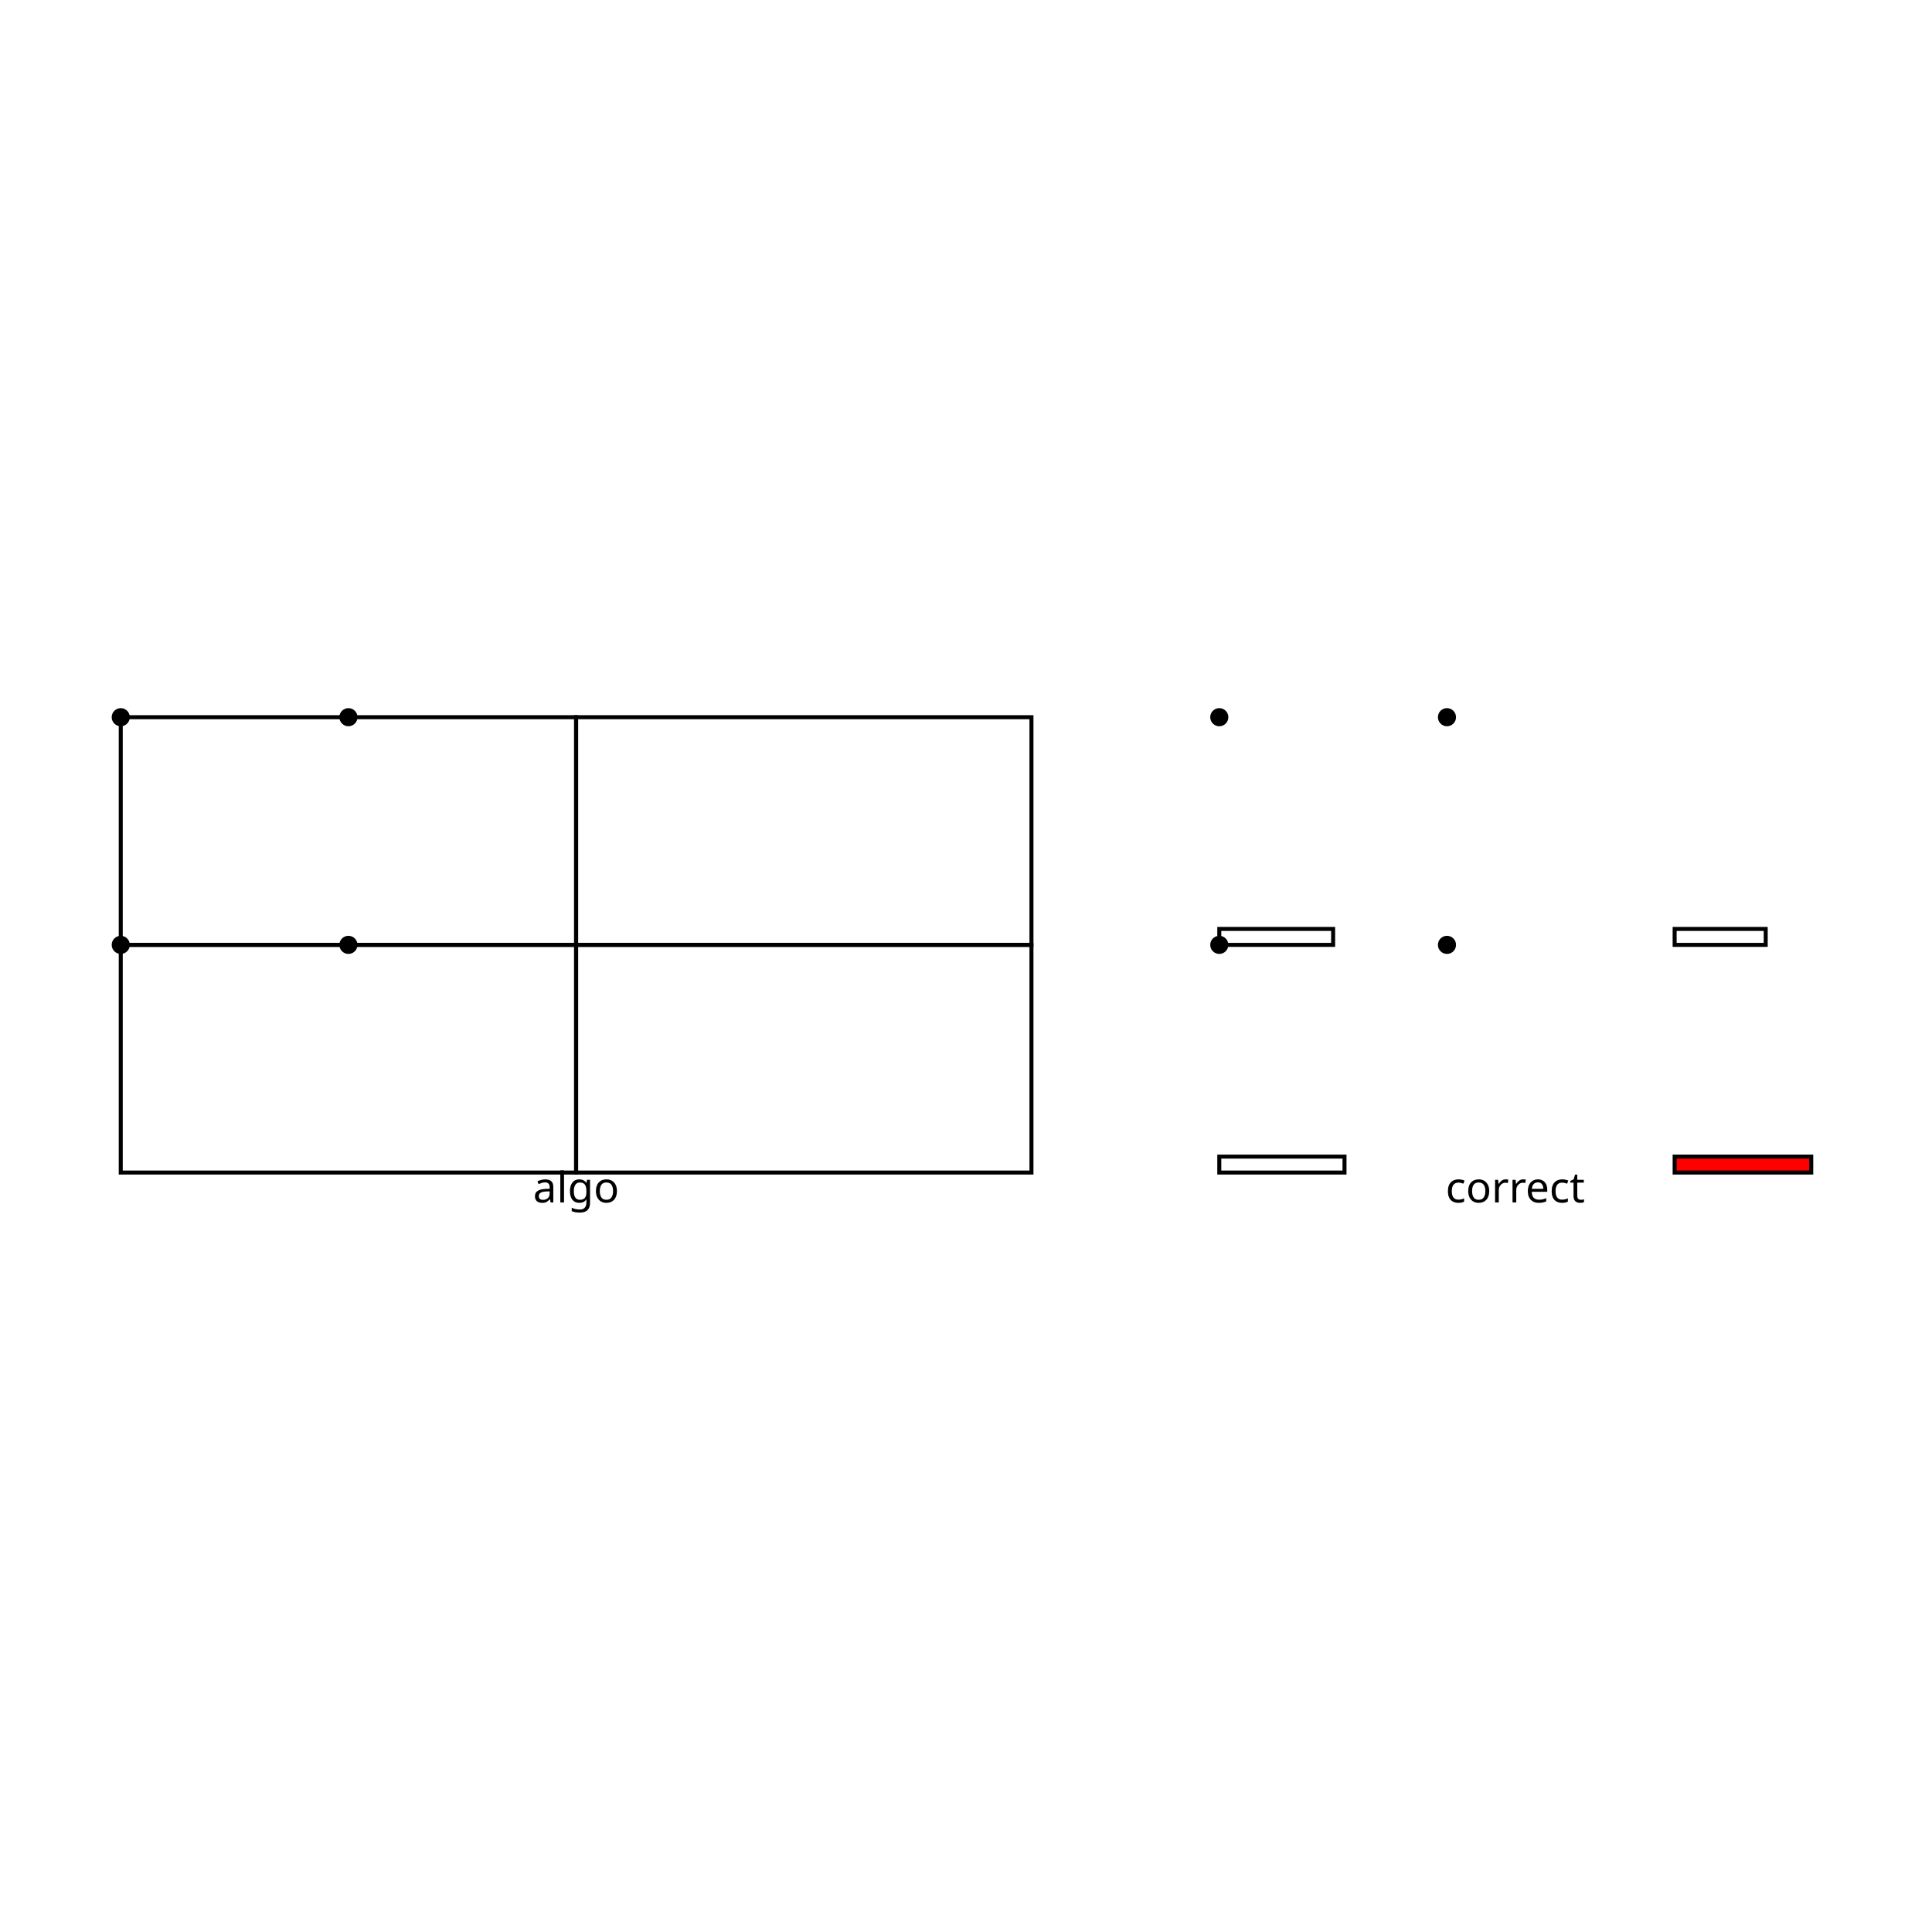
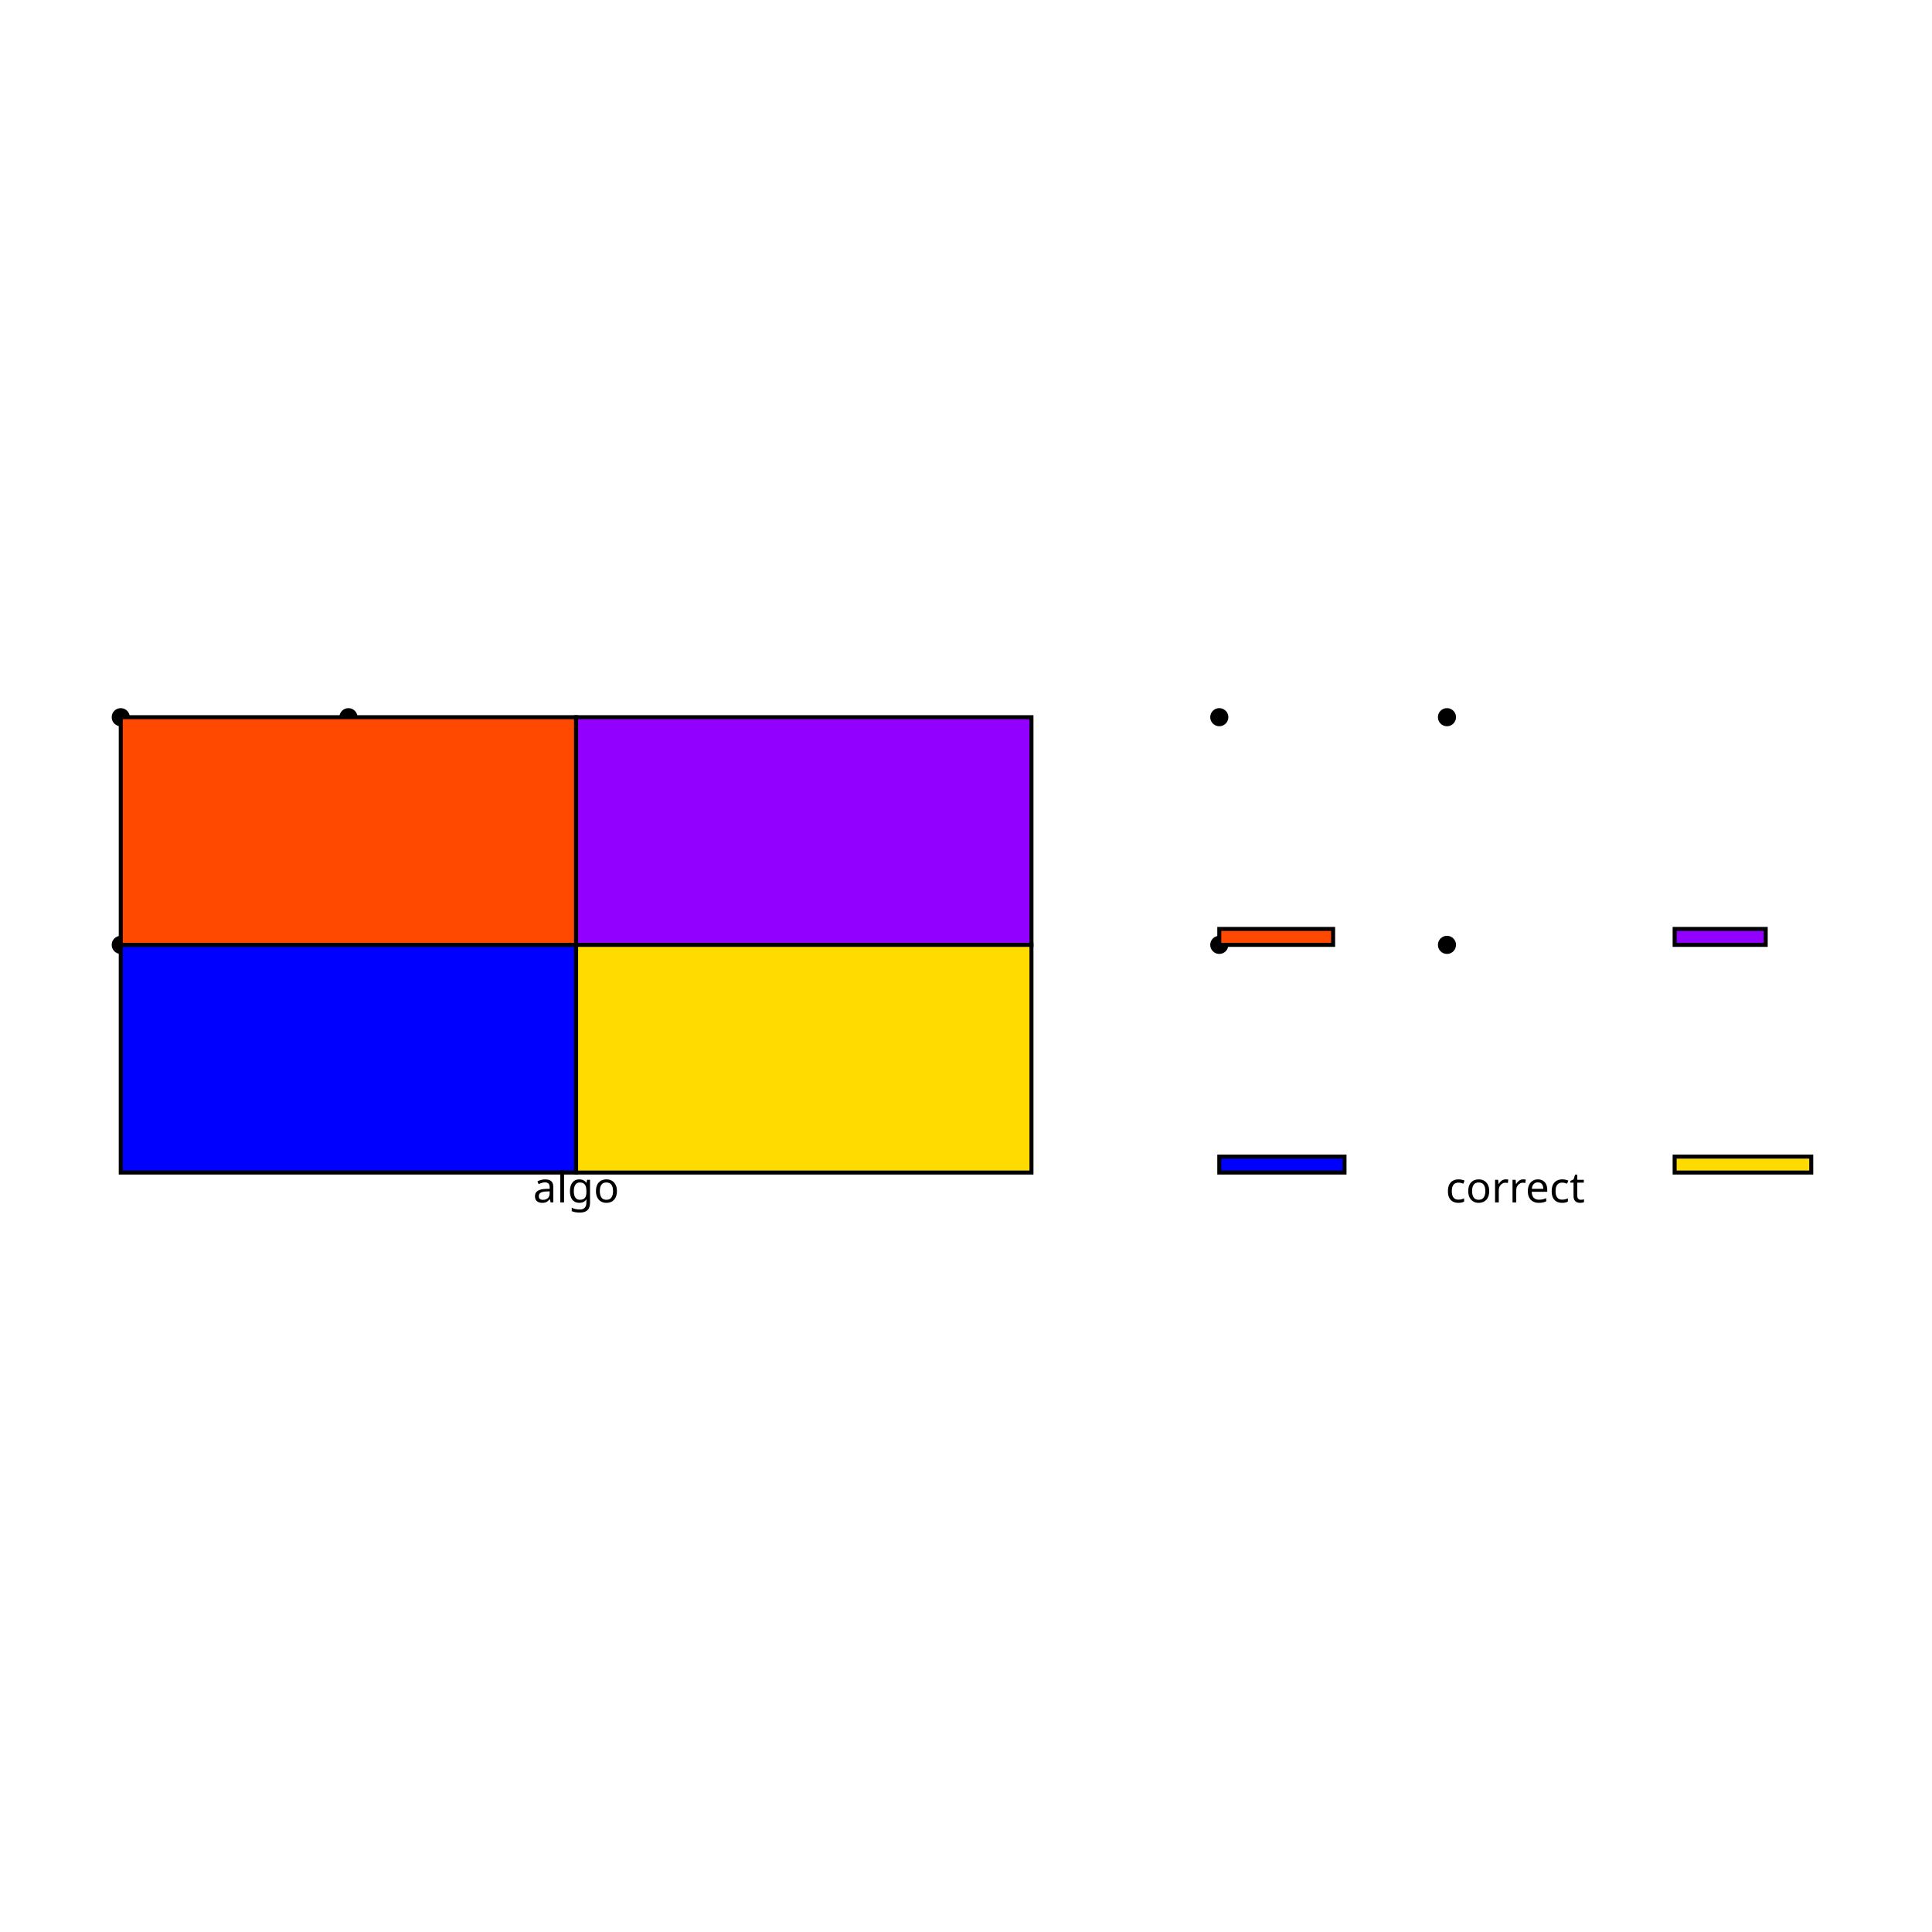
<svg xmlns="http://www.w3.org/2000/svg" width="640" height="640" viewBox="0 0 640 640">
  <rect width="100%" height="100%" fill="white" />
  <g>
    <circle data-type="point" data-label="" data-x="0" data-y="0" cx="40" cy="237.579" r="3" fill="black" />
  </g>
  <g>
    <circle data-type="point" data-label="" data-x="100" data-y="0" cx="115.421" cy="237.579" r="3" fill="black" />
  </g>
  <g>
    <circle data-type="point" data-label="" data-x="100" data-y="100" cx="115.421" cy="313" r="3" fill="black" />
  </g>
  <g>
    <circle data-type="point" data-label="" data-x="0" data-y="100" cx="40" cy="313" r="3" fill="black" />
  </g>
  <g>
    <circle data-type="point" data-label="corner" data-x="482.5" data-y="0" cx="403.906" cy="237.579" r="3" fill="black" />
  </g>
  <g>
    <circle data-type="point" data-label="corner" data-x="582.5" data-y="0" cx="479.327" cy="237.579" r="3" fill="black" />
  </g>
  <g>
    <circle data-type="point" data-label="corner" data-x="582.5" data-y="100" cx="479.327" cy="313" r="3" fill="black" />
  </g>
  <g>
    <circle data-type="point" data-label="corner" data-x="482.5" data-y="100" cx="403.906" cy="313" r="3" fill="black" />
  </g>
  <g>
-     <rect data-type="rect" data-label="start-item" data-x="100" data-y="50" x="40" y="237.579" width="150.842" height="75.421" fill="none" stroke="black" stroke-width="1.326" />
+     <rect data-type="rect" data-label="start-item" data-x="100" data-y="50" x="40" y="237.579" width="150.842" height="75.421" fill="hsl(17.143deg, 100%, 50%)" stroke="black" stroke-width="1.326" />
  </g>
  <g>
-     <rect data-type="rect" data-label="end-item" data-x="300" data-y="50" x="190.842" y="237.579" width="150.842" height="75.421" fill="none" stroke="black" stroke-width="1.326" />
+     <rect data-type="rect" data-label="end-item" data-x="300" data-y="50" x="190.842" y="237.579" width="150.842" height="75.421" fill="hsl(274.286deg, 100%, 50%)" stroke="black" stroke-width="1.326" />
  </g>
  <g>
-     <rect data-type="rect" data-label="center-item" data-x="100" data-y="150" x="40" y="313" width="150.842" height="75.421" fill="none" stroke="black" stroke-width="1.326" />
+     <rect data-type="rect" data-label="center-item" data-x="100" data-y="150" x="40" y="313" width="150.842" height="75.421" fill="hsl(240deg, 100%, 50%)" stroke="black" stroke-width="1.326" />
  </g>
  <g>
-     <rect data-type="rect" data-label="stretch-item" data-x="300" data-y="150" x="190.842" y="313" width="150.842" height="75.421" fill="none" stroke="black" stroke-width="1.326" />
+     <rect data-type="rect" data-label="stretch-item" data-x="300" data-y="150" x="190.842" y="313" width="150.842" height="75.421" fill="hsl(51.429deg, 100%, 50%)" stroke="black" stroke-width="1.326" />
  </g>
  <g>
-     <rect data-type="rect" data-label="start-item" data-x="507.5" data-y="96.5" x="403.906" y="307.721" width="37.71" height="5.279" fill="none" stroke="black" stroke-width="1.326" />
+     <rect data-type="rect" data-label="start-item" data-x="507.5" data-y="96.5" x="403.906" y="307.721" width="37.71" height="5.279" fill="hsl(17.143deg, 100%, 50%)" stroke="black" stroke-width="1.326" />
  </g>
  <g>
-     <rect data-type="rect" data-label="end-item" data-x="702.5" data-y="96.5" x="554.747" y="307.721" width="30.168" height="5.279" fill="none" stroke="black" stroke-width="1.326" />
+     <rect data-type="rect" data-label="end-item" data-x="702.5" data-y="96.5" x="554.747" y="307.721" width="30.168" height="5.279" fill="hsl(274.286deg, 100%, 50%)" stroke="black" stroke-width="1.326" />
  </g>
  <g>
-     <rect data-type="rect" data-label="center-item" data-x="510" data-y="196.5" x="403.906" y="383.141" width="41.481" height="5.279" fill="none" stroke="black" stroke-width="1.326" />
+     <rect data-type="rect" data-label="center-item" data-x="510" data-y="196.5" x="403.906" y="383.141" width="41.481" height="5.279" fill="hsl(240deg, 100%, 50%)" stroke="black" stroke-width="1.326" />
  </g>
  <g>
-     <rect data-type="rect" data-label="stretch-item" data-x="712.5" data-y="196.5" x="554.747" y="383.141" width="45.253" height="5.279" fill="hsl(0deg, 100%, 50%)" stroke="black" stroke-width="1.326" />
+     <rect data-type="rect" data-label="stretch-item" data-x="712.5" data-y="196.5" x="554.747" y="383.141" width="45.253" height="5.279" fill="hsl(51.429deg, 100%, 50%)" stroke="black" stroke-width="1.326" />
  </g>
  <text data-type="text" data-label="algo" data-x="200" data-y="218.5625" x="190.842" y="402.421" fill="black" font-size="14" font-family="sans-serif" text-anchor="middle" dominant-baseline="text-after-edge">algo</text>
  <text data-type="text" data-label="correct" data-x="612.5" data-y="218.5625" x="501.953" y="402.421" fill="black" font-size="14" font-family="sans-serif" text-anchor="middle" dominant-baseline="text-after-edge">correct</text>
  <g id="crosshair" style="display: none">
    <line id="crosshair-h" y1="0" y2="640" stroke="#666" stroke-width="0.5" />
    <line id="crosshair-v" x1="0" x2="640" stroke="#666" stroke-width="0.5" />
    <text id="coordinates" font-family="monospace" font-size="12" fill="#666" />
  </g>
</svg>
